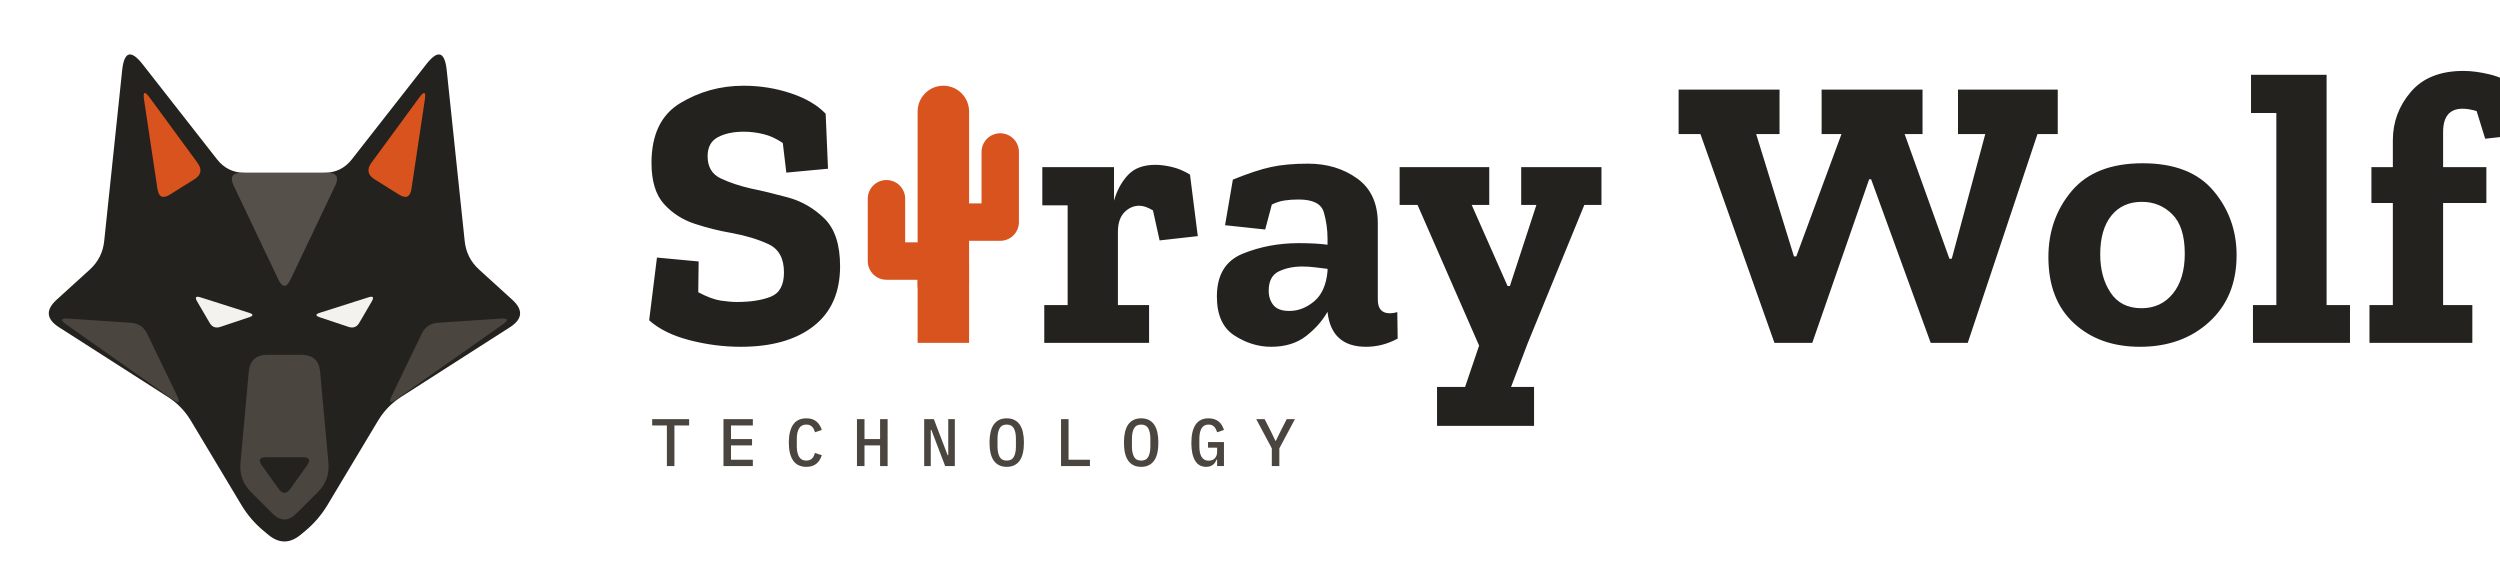
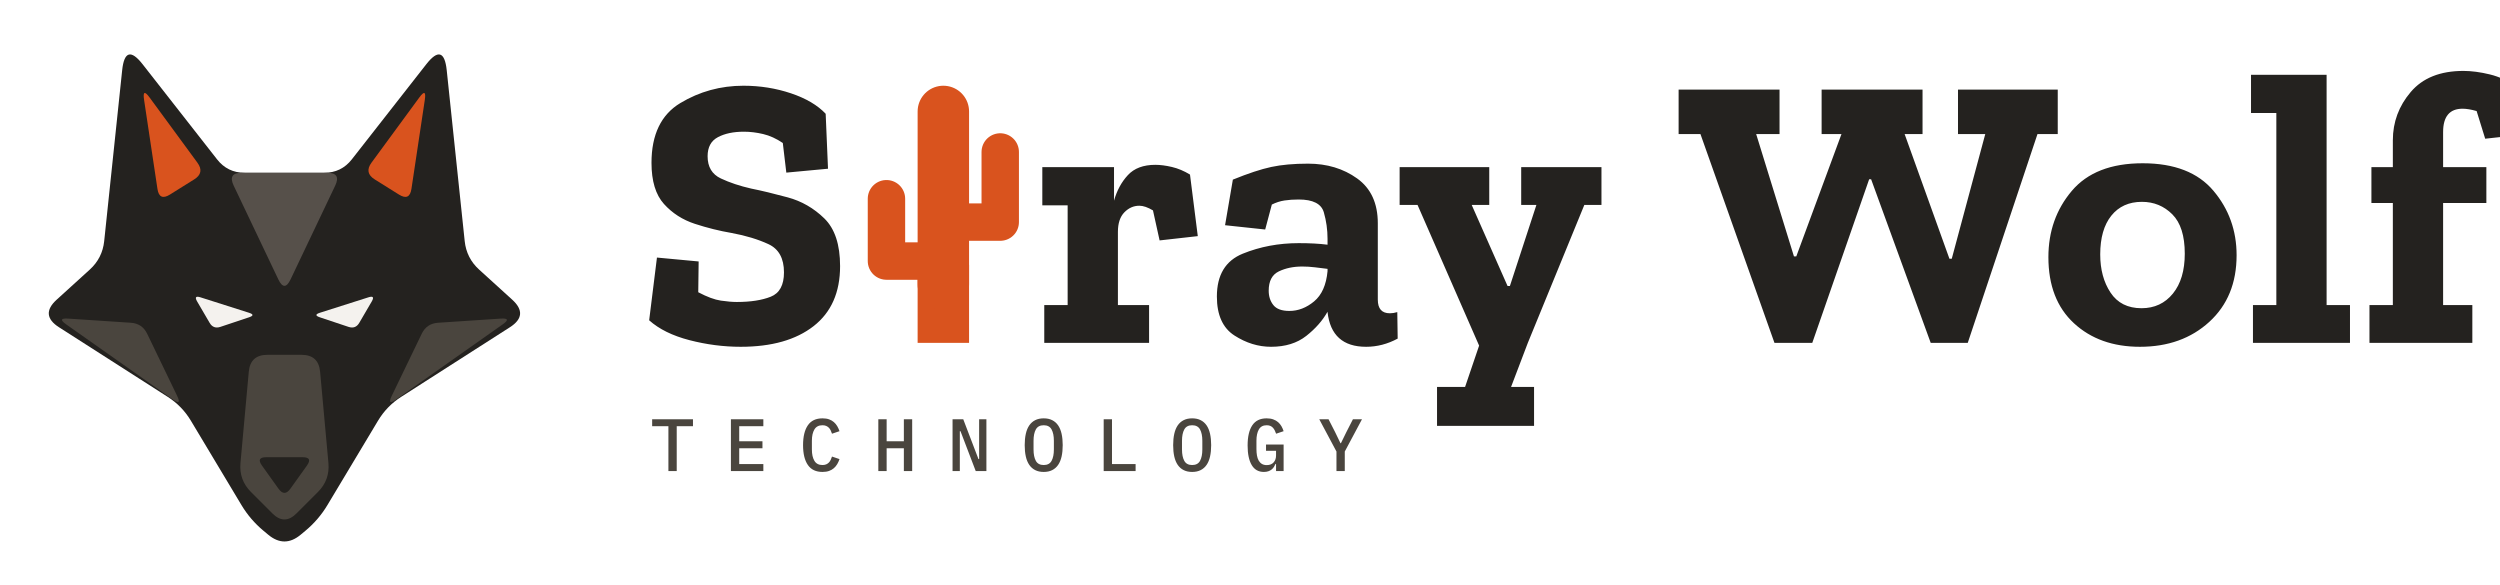
<svg xmlns="http://www.w3.org/2000/svg" viewBox="0 0 641.6 150">
  <g transform="translate(0,2) scale(0.73)">
    <path fill="#24221F" d="M50.16 19.88 L76.30 53.27 Q80.00 58.00 86.00 58.00 L114.00 58.00 Q120.00 58.00 123.70 53.27 L149.84 19.88 Q156.00 12.00 157.05 21.95 L163.37 82.03 Q164.00 88.00 168.44 92.04 L180.08 102.62 Q186.00 108.00 179.26 112.31 L141.05 136.77 Q136.00 140.00 132.91 145.14 L115.09 174.86 Q112.00 180.00 107.39 183.84 L105.71 185.24 Q100.00 190.00 94.29 185.24 L92.61 183.84 Q88.00 180.00 84.91 174.86 L67.09 145.14 Q64.00 140.00 58.95 136.77 L20.74 112.31 Q14.00 108.00 19.92 102.62 L31.56 92.04 Q36.00 88.00 36.63 82.03 L42.95 21.95 Q44.00 12.00 50.16 19.88Z" />
    <path fill="#D9531E" d="M52.60 31.55 L69.40 54.45 Q72.00 58.00 68.27 60.33 L59.73 65.67 Q56.00 68.00 55.35 63.65 L50.65 32.35 Q50.00 28.00 52.60 31.55Z" />
    <path fill="#D9531E" d="M147.40 31.55 L130.60 54.45 Q128.00 58.00 131.73 60.33 L140.27 65.67 Q144.00 68.00 144.65 63.65 L149.35 32.35 Q150.00 28.00 147.40 31.55Z" />
    <path fill="#56504A" d="M85.00 58.00 L115.00 58.00 Q120.00 58.00 117.85 62.51 L102.15 95.49 Q100.00 100.00 97.85 95.49 L82.15 62.51 Q80.00 58.00 85.00 58.00Z" />
    <path fill="#4A453E" d="M23.27 111.30 L60.73 137.70 Q64.00 140.00 62.26 136.40 L51.74 114.60 Q50.00 111.00 46.01 110.73 L23.99 109.27 Q20.00 109.00 23.27 111.30Z" />
    <path fill="#4A453E" d="M176.73 111.30 L139.27 137.70 Q136.00 140.00 137.74 136.40 L148.26 114.60 Q150.00 111.00 153.99 110.73 L176.01 109.27 Q180.00 109.00 176.73 111.30Z" />
    <path fill="#4A453E" d="M94.00 122.00 L106.00 122.00 Q112.00 122.00 112.54 127.98 L115.46 160.02 Q116.00 166.00 111.76 170.24 L104.24 177.76 Q100.00 182.00 95.76 177.76 L88.24 170.24 Q84.00 166.00 84.54 160.02 L87.46 127.98 Q88.00 122.00 94.00 122.00Z" />
    <path fill="#F4F2EE" d="M70.48 101.79 L87.52 107.21 Q90.00 108.00 87.53 108.82 L77.47 112.18 Q75.00 113.00 73.69 110.75 L69.31 103.25 Q68.00 101.00 70.48 101.79Z" />
    <path fill="#F4F2EE" d="M129.52 101.79 L112.48 107.21 Q110.00 108.00 112.47 108.82 L122.53 112.18 Q125.00 113.00 126.31 110.75 L130.69 103.25 Q132.00 101.00 129.52 101.79Z" />
    <path fill="#24221F" d="M93.60 158.00 L106.40 158.00 Q110.00 158.00 107.91 160.93 L102.09 169.07 Q100.00 172.00 97.91 169.07 L92.09 160.93 Q90.00 158.00 93.60 158.00Z" />
  </g>
  <path fill="#24221F" d="M215.6 68.3Q215.6 78.4 208.8 83.7Q202.0 89.0 190.1 89.0Q183.5 89.0 176.95 87.3Q170.4 85.6 166.6 82.2L168.6 66.1L179.3 67.1L179.2 75.0Q182.6 76.8 185.0 77.15Q187.4 77.5 189.1 77.5Q194.4 77.5 197.8 76.15Q201.2 74.8 201.2 69.9Q201.2 64.5 197.2 62.65Q193.2 60.8 187.8 59.8Q183.1 59.0 178.35 57.45Q173.6 55.9 170.4 52.35Q167.2 48.8 167.2 41.8Q167.2 30.9 174.6 26.45Q182.0 22.0 190.8 22.0Q197.2 22.0 203.0 23.95Q208.8 25.9 211.9 29.2L212.5 43.3L201.8 44.3L200.9 36.7Q198.4 35.0 195.85 34.4Q193.3 33.8 190.9 33.8Q186.9 33.8 184.25 35.2Q181.6 36.6 181.6 40.1Q181.6 44.2 185.0 45.8Q188.4 47.4 192.8 48.4Q196.8 49.2 202.15 50.65Q207.5 52.1 211.55 56.05Q215.6 60.0 215.6 68.3Z M296.5 42.3Q298.4 42.3 300.75 42.85Q303.1 43.4 305.4 44.8L307.4 60.6L297.6 61.7L295.9 54.0Q293.9 52.8 292.4 52.8Q290.2 52.8 288.55 54.5Q286.9 56.2 286.9 59.5V78.3H294.9V88.0H268.0V78.3H274.0V52.7H267.5V42.9H285.9V51.5Q287.0 47.6 289.45 44.95Q291.9 42.3 296.5 42.3Z M316.4 46.1Q322.3 43.7 326.25 42.85Q330.2 42.0 335.7 42.0Q343.0 42.0 348.3 45.8Q353.6 49.6 353.6 57.3V76.9Q353.6 80.4 356.7 80.4Q357.6 80.4 358.6 80.1L358.7 86.9Q354.8 89.0 350.6 89.0Q341.7 89.0 340.7 80.1V80.0Q338.8 83.4 335.25 86.2Q331.7 89.0 326.2 89.0Q321.3 89.0 316.8 86.1Q312.3 83.2 312.3 76.1Q312.3 67.8 318.95 65.1Q325.6 62.4 333.3 62.4Q337.6 62.4 340.7 62.8V61.3Q340.7 57.8 339.75 54.5Q338.8 51.2 333.3 51.2Q331.3 51.2 329.65 51.45Q328.0 51.7 326.4 52.5L324.7 58.9L314.4 57.8ZM340.7 69.6V69.0Q339.1 68.8 337.45 68.6Q335.8 68.4 334.2 68.4Q330.8 68.4 328.2 69.65Q325.6 70.9 325.6 74.6Q325.6 76.8 326.8 78.3Q328.0 79.8 330.9 79.8Q334.3 79.8 337.25 77.35Q340.2 74.9 340.7 69.6Z M411 52.6H406.6L392.1 88.0L387.8 99.3H393.7V109.3H368.8V99.3H376L379.6 88.7L363.8 52.6H359.2V42.9H382.2V52.6H377.7L386.9 73.4H387.5L394.3 52.6H390.4V42.9H411Z M528.1 34.4H522.9L505 88.0H495.5L480.2 46.0H479.7L465.1 88.0H455.4L436.4 34.4H430.8V23.0H456.7V34.4H450.7L460.4 65.8H461L472.6 34.4H467.5V23.0H493.4V34.4H488.8L500.3 66.4H500.9L509.5 34.4H502.5V23.0H528.1Z M574.0 65.5Q574.0 76.2 567.0 82.6Q560.0 89.0 549.2 89.0Q538.8 89.0 532.25 82.95Q525.7 76.9 525.7 66.0Q525.7 56.1 531.7 49.0Q537.7 41.9 549.9 41.9Q562.1 41.9 568.05 48.95Q574.0 56.0 574.0 65.5ZM560.7 65.1Q560.7 58.2 557.5 55.0Q554.3 51.8 549.7 51.8Q544.7 51.8 541.85 55.35Q539.0 58.9 539.0 65.3Q539.0 71.1 541.65 75.1Q544.3 79.1 549.6 79.1Q554.6 79.1 557.65 75.35Q560.7 71.6 560.7 65.1Z M603.1 88.0H578.2V78.3H584.2V29.0H577.7V19.2H597.1V78.3H603.1Z M632.2 18.2Q635.3 18.2 639.0 19.1Q642.7 20.0 645.8 22.3L647.8 34.5L637.8 35.6L635.6 28.5Q633.5 27.9 632 27.9Q627 27.9 627 33.9V42.9H638.1V52.1H627V78.3H634.5V88.0H608.1V78.3H614.1V52.1H608.6V42.9H614.1V36.0Q614.1 29.0 618.7 23.6Q623.3 18.2 632.2 18.2Z" />
  <g fill="none" stroke="#D9531E" stroke-linejoin="round">
    <path d="M242.1 88 V68" stroke-width="13.2" stroke-linecap="butt" />
    <path d="M242.1 73 V28.6" stroke-width="13.2" stroke-linecap="round" />
    <path d="M242.1 67 H227.5 V51" stroke-width="9.6" stroke-linecap="round" />
    <path d="M242.1 57 H256.7 V39" stroke-width="9.6" stroke-linecap="round" />
  </g>
-   <g data-tech="1.15" transform="translate(167.4 107.3) scale(1.15) translate(-167.4 -107.3)">
+   <g data-tech="1.27" transform="translate(167.4 107.3) scale(1.27) translate(-167.4 -107.3)">
    <path fill="#4A453E" d="M172.34 108.94V118.0H170.66V108.94H167.375V107.53H175.625V108.94Z M183.29 118.0V107.53H189.845V108.94H184.97V111.985H189.665V113.395H184.97V116.59H189.845V118.0Z M201.8 118.18Q199.805 118.18 198.838 116.77Q197.87 115.36 197.87 112.765Q197.87 110.17 198.838 108.76Q199.805 107.35 201.8 107.35Q202.565 107.35 203.127 107.552Q203.69 107.755 204.095 108.108Q204.5 108.46 204.778 108.933Q205.055 109.405 205.235 109.945L203.72 110.455Q203.6 110.095 203.45 109.78Q203.3 109.465 203.075 109.24Q202.85 109.015 202.543 108.88Q202.235 108.745 201.785 108.745Q200.675 108.745 200.165 109.593Q199.655 110.44 199.655 111.88V113.65Q199.655 115.09 200.165 115.938Q200.675 116.785 201.785 116.785Q202.235 116.785 202.543 116.65Q202.85 116.515 203.075 116.29Q203.3 116.065 203.45 115.75Q203.6 115.435 203.72 115.075L205.235 115.585Q205.055 116.125 204.778 116.597Q204.5 117.07 204.095 117.422Q203.69 117.775 203.127 117.978Q202.565 118.18 201.8 118.18Z M218.24 113.395H214.76V118.0H213.08V107.53H214.76V111.985H218.24V107.53H219.92V118.0H218.24Z M229.685 109.945H229.55V118.0H228.08V107.53H230.24L233.315 115.585H233.45V107.53H234.92V118.0H232.76Z M246.5 118.18Q245.51 118.18 244.782 117.812Q244.055 117.445 243.583 116.755Q243.11 116.065 242.885 115.06Q242.66 114.055 242.66 112.765Q242.66 111.49 242.885 110.477Q243.11 109.465 243.583 108.775Q244.055 108.085 244.782 107.718Q245.51 107.35 246.5 107.35Q247.49 107.35 248.218 107.718Q248.945 108.085 249.417 108.775Q249.89 109.465 250.115 110.477Q250.34 111.49 250.34 112.765Q250.34 114.055 250.115 115.06Q249.89 116.065 249.417 116.755Q248.945 117.445 248.218 117.812Q247.49 118.18 246.5 118.18ZM246.5 116.785Q247.625 116.785 248.09 115.938Q248.555 115.09 248.555 113.635V111.88Q248.555 110.44 248.09 109.593Q247.625 108.745 246.5 108.745Q245.375 108.745 244.91 109.593Q244.445 110.44 244.445 111.88V113.65Q244.445 115.09 244.91 115.938Q245.375 116.785 246.5 116.785Z M258.62 118.0V107.53H260.3V116.59H265.07V118.0Z M276.5 118.18Q275.51 118.18 274.783 117.812Q274.055 117.445 273.582 116.755Q273.11 116.065 272.885 115.06Q272.66 114.055 272.66 112.765Q272.66 111.49 272.885 110.477Q273.11 109.465 273.582 108.775Q274.055 108.085 274.783 107.718Q275.51 107.35 276.5 107.35Q277.49 107.35 278.217 107.718Q278.945 108.085 279.418 108.775Q279.89 109.465 280.115 110.477Q280.34 111.49 280.34 112.765Q280.34 114.055 280.115 115.06Q279.89 116.065 279.418 116.755Q278.945 117.445 278.217 117.812Q277.49 118.18 276.5 118.18ZM276.5 116.785Q277.625 116.785 278.09 115.938Q278.555 115.09 278.555 113.635V111.88Q278.555 110.44 278.09 109.593Q277.625 108.745 276.5 108.745Q275.375 108.745 274.91 109.593Q274.445 110.44 274.445 111.88V113.65Q274.445 115.09 274.91 115.938Q275.375 116.785 276.5 116.785Z M293.45 116.56H293.345Q293.21 116.875 293.022 117.167Q292.835 117.46 292.558 117.685Q292.28 117.91 291.89 118.045Q291.5 118.18 290.99 118.18Q289.355 118.18 288.53 116.785Q287.705 115.39 287.705 112.84Q287.705 110.17 288.65 108.76Q289.595 107.35 291.545 107.35Q292.31 107.35 292.887 107.56Q293.465 107.77 293.87 108.123Q294.275 108.475 294.545 108.947Q294.815 109.42 294.98 109.945L293.465 110.455Q293.345 110.11 293.195 109.803Q293.045 109.495 292.827 109.255Q292.61 109.015 292.303 108.88Q291.995 108.745 291.56 108.745Q290.465 108.745 289.977 109.593Q289.49 110.44 289.49 111.88V113.545Q289.49 114.265 289.595 114.865Q289.7 115.465 289.947 115.892Q290.195 116.32 290.592 116.56Q290.99 116.8 291.56 116.8Q292.475 116.8 292.962 116.252Q293.45 115.705 293.45 114.85V113.905H291.425V112.645H294.98V118.0H293.45Z M305.66 118.0V114.055L302.18 107.53H304.055L305.39 110.14L306.47 112.375H306.56L307.655 110.14L308.99 107.53H310.82L307.34 114.055V118.0Z" />
  </g>
</svg>
